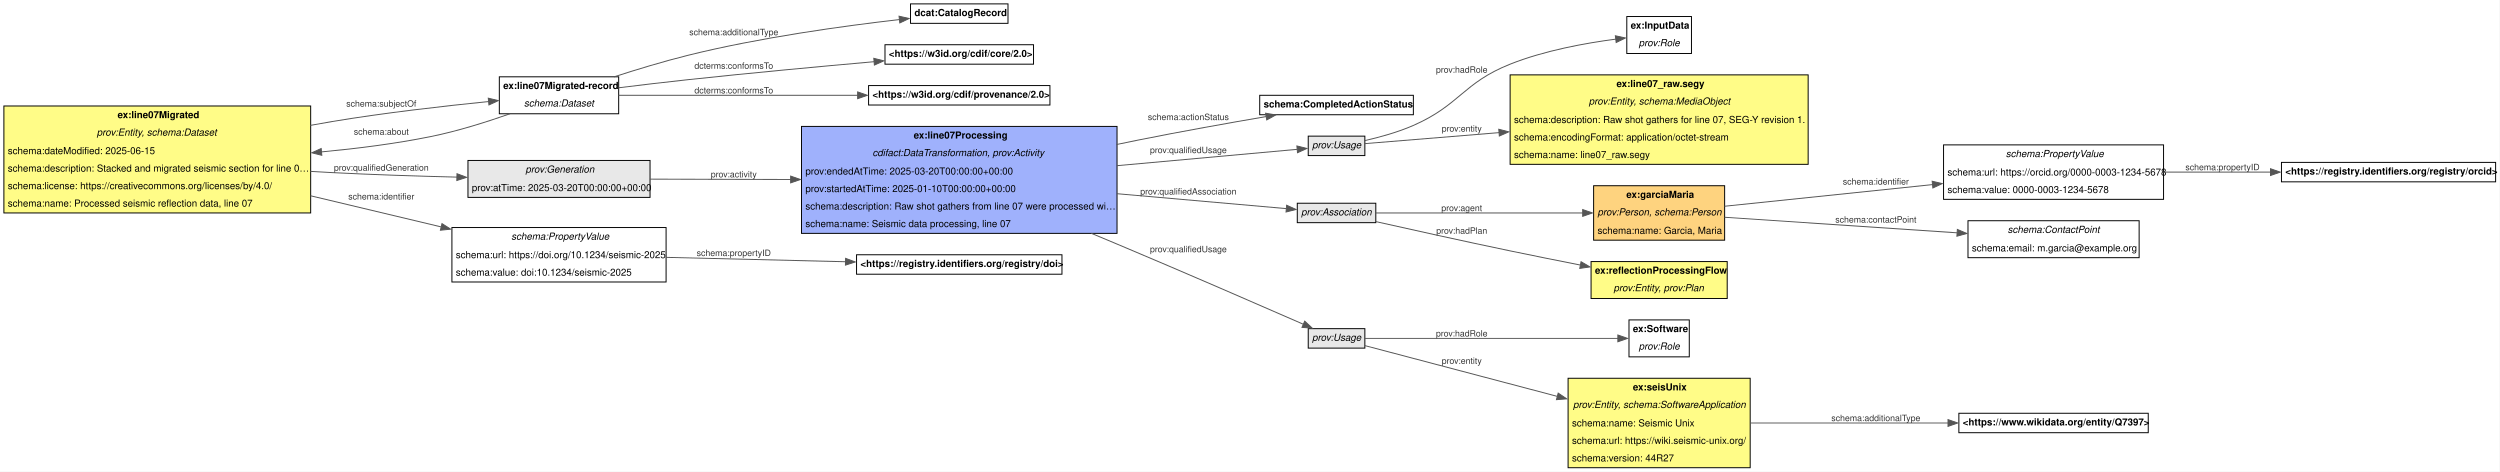
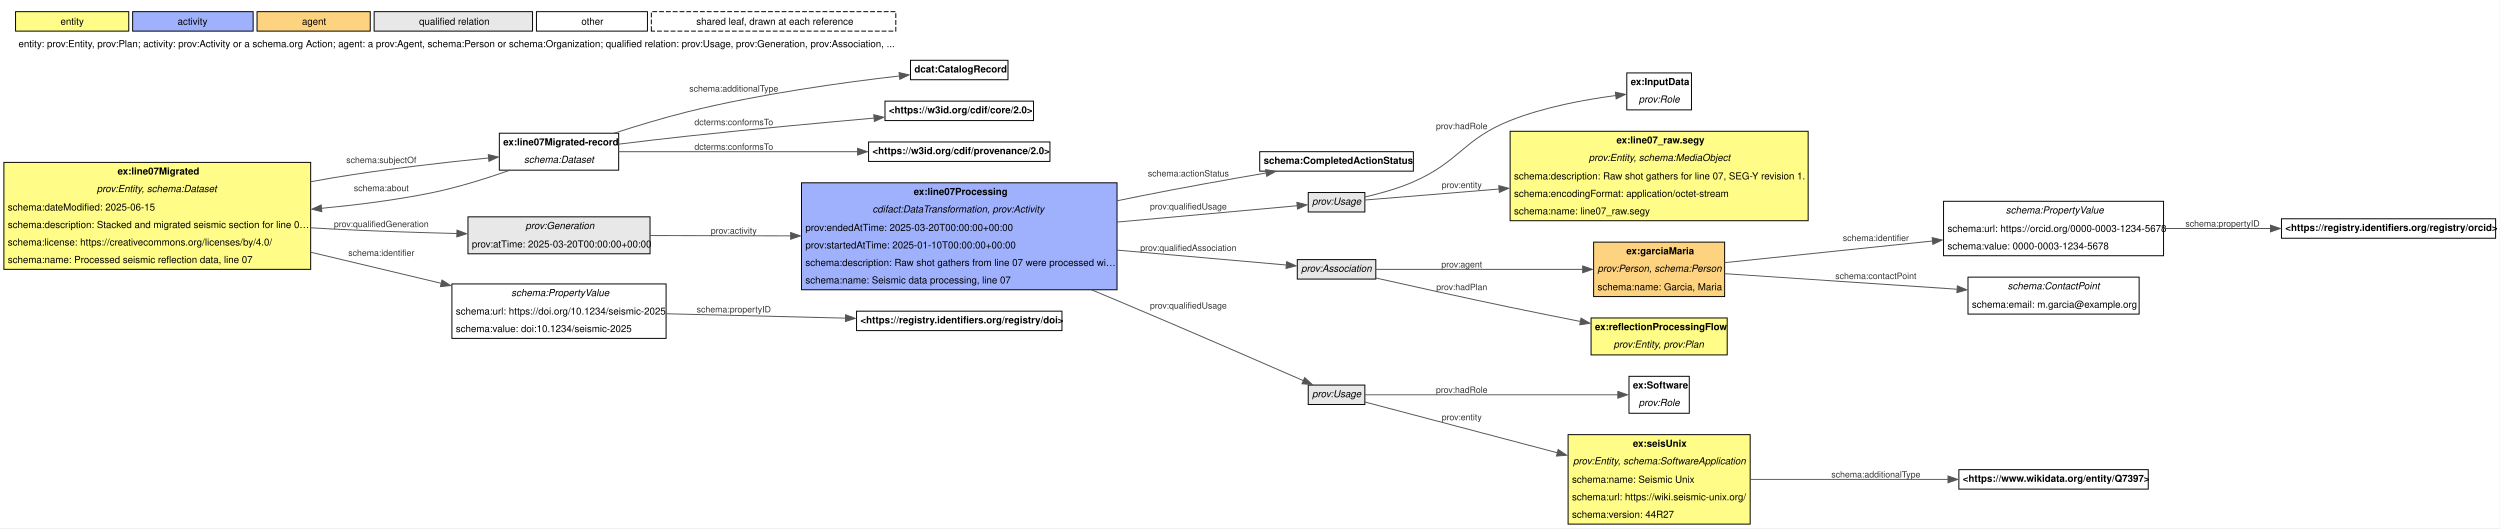
- <svg xmlns="http://www.w3.org/2000/svg" xmlns:xlink="http://www.w3.org/1999/xlink" viewBox="0.00 0.00 2571.00 485.00">
-   <g id="graph0" class="graph" transform="scale(1 1) rotate(0) translate(4 481)">
-     <polygon fill="white" stroke="none" points="-4,4 -4,-481 2566.5,-481 2566.5,4 -4,4" />
+ <svg xmlns="http://www.w3.org/2000/svg" xmlns:xlink="http://www.w3.org/1999/xlink" viewBox="0.00 0.00 2571.00 543.00">
+   <g id="graph0" class="graph" transform="scale(1 1) rotate(0) translate(4 539)">
+     <polygon fill="white" stroke="none" points="-4,4 -4,-539 2566.5,-539 2566.5,4 -4,4" />
+     <polygon fill="#fffc87" stroke="none" points="12,-507 12,-527 128.42,-527 128.42,-507 12,-507" />
+     <polygon fill="none" stroke="black" points="12,-507 12,-527 128.42,-527 128.42,-507 12,-507" />
+     <text xml:space="preserve" text-anchor="start" x="58.21" y="-513.5" font-family="Helvetica,sans-Serif" font-size="10.00">entity</text>
+     <polygon fill="#9fb1fc" stroke="none" points="132.42,-507 132.42,-527 256.33,-527 256.33,-507 132.42,-507" />
+     <polygon fill="none" stroke="black" points="132.42,-507 132.42,-527 256.33,-527 256.33,-507 132.42,-507" />
+     <text xml:space="preserve" text-anchor="start" x="178.62" y="-513.5" font-family="Helvetica,sans-Serif" font-size="10.00">activity</text>
+     <polygon fill="#fed37f" stroke="none" points="260.33,-507 260.33,-527 376.75,-527 376.75,-507 260.33,-507" />
+     <polygon fill="none" stroke="black" points="260.33,-507 260.33,-527 376.75,-527 376.75,-507 260.33,-507" />
+     <text xml:space="preserve" text-anchor="start" x="306.54" y="-513.5" font-family="Helvetica,sans-Serif" font-size="10.00">agent</text>
+     <polygon fill="#e8e8e8" stroke="none" points="380.75,-507 380.75,-527 543.67,-527 543.67,-507 380.75,-507" />
+     <polygon fill="none" stroke="black" points="380.75,-507 380.75,-527 543.67,-527 543.67,-507 380.75,-507" />
+     <text xml:space="preserve" text-anchor="start" x="426.96" y="-513.5" font-family="Helvetica,sans-Serif" font-size="10.00">qualified relation</text>
+     <polygon fill="#ffffff" stroke="none" points="547.67,-507 547.67,-527 661.83,-527 661.83,-507 547.67,-507" />
+     <polygon fill="none" stroke="black" points="547.67,-507 547.67,-527 661.83,-527 661.83,-507 547.67,-507" />
+     <text xml:space="preserve" text-anchor="start" x="593.88" y="-513.5" font-family="Helvetica,sans-Serif" font-size="10.00">other</text>
+     <polygon fill="#ffffff" stroke="none" points="665.83,-507 665.83,-527 917.25,-527 917.25,-507 665.83,-507" />
+     <polygon fill="none" stroke="black" stroke-dasharray="5,2" points="665.83,-507 665.83,-527 917.25,-527 917.25,-507 665.83,-507" />
+     <text xml:space="preserve" text-anchor="start" x="712.04" y="-513.5" font-family="Helvetica,sans-Serif" font-size="10.00">shared leaf, drawn at each reference</text>
+     <text xml:space="preserve" text-anchor="start" x="15" y="-490.5" font-family="Helvetica,sans-Serif" font-size="10.00">entity: prov:Entity, prov:Plan; activity: prov:Activity or a schema.org Action; agent: a prov:Agent, schema:Person or schema:Organization; qualified relation: prov:Usage, prov:Generation, prov:Association, ...</text>
    <g id="node1" class="node">
      <polygon fill="#ffffff" stroke="none" points="1291.5,-363 1291.5,-383 1449.5,-383 1449.5,-363 1291.5,-363" />
      <text xml:space="preserve" text-anchor="start" x="1295.5" y="-370.5" font-family="Helvetica,sans-Serif" font-weight="bold" font-size="10.00">schema:CompletedActionStatus</text>
      <polygon fill="none" stroke="black" points="1291.5,-363 1291.5,-383 1449.5,-383 1449.5,-363 1291.5,-363" />
    </g>
    <g id="node2" class="node">
      <polygon fill="#ffffff" stroke="none" points="932.38,-457 932.38,-477 1032.62,-477 1032.62,-457 932.38,-457" />
      <text xml:space="preserve" text-anchor="start" x="936.38" y="-464.5" font-family="Helvetica,sans-Serif" font-weight="bold" font-size="10.00">dcat:CatalogRecord</text>
      <polygon fill="none" stroke="black" points="932.38,-457 932.38,-477 1032.62,-477 1032.62,-457 932.38,-457" />
    </g>
    <g id="node3" class="node">
      <polygon fill="#ffffff" stroke="none" points="1669,-426 1669,-464 1735.5,-464 1735.5,-426 1669,-426" />
      <text xml:space="preserve" text-anchor="start" x="1673" y="-451.5" font-family="Helvetica,sans-Serif" font-weight="bold" font-size="10.00">ex:InputData</text>
      <text xml:space="preserve" text-anchor="start" x="1681.25" y="-433.5" font-family="Helvetica,sans-Serif" font-style="italic" font-size="10.00">prov:Role</text>
      <polygon fill="none" stroke="black" points="1669,-426 1669,-464 1735.5,-464 1735.5,-426 1669,-426" />
    </g>
    <g id="node4" class="node">
      <polygon fill="#ffffff" stroke="none" points="1671.25,-114 1671.25,-152 1733.25,-152 1733.25,-114 1671.25,-114" />
      <text xml:space="preserve" text-anchor="start" x="1675.25" y="-139.5" font-family="Helvetica,sans-Serif" font-weight="bold" font-size="10.00">ex:Software</text>
      <text xml:space="preserve" text-anchor="start" x="1681.25" y="-121.5" font-family="Helvetica,sans-Serif" font-style="italic" font-size="10.00">prov:Role</text>
      <polygon fill="none" stroke="black" points="1671.25,-114 1671.25,-152 1733.25,-152 1733.25,-114 1671.25,-114" />
    </g>
    <g id="node5" class="node">
      <polygon fill="#fed37f" stroke="none" points="1634.88,-234 1634.88,-290 1769.62,-290 1769.62,-234 1634.88,-234" />
      <text xml:space="preserve" text-anchor="start" x="1668.5" y="-277.5" font-family="Helvetica,sans-Serif" font-weight="bold" font-size="10.00">ex:garciaMaria</text>
      <text xml:space="preserve" text-anchor="start" x="1638.88" y="-259.5" font-family="Helvetica,sans-Serif" font-style="italic" font-size="10.00">prov:Person, schema:Person</text>
      <text xml:space="preserve" text-anchor="start" x="1638.88" y="-240.5" font-family="Helvetica,sans-Serif" font-size="10.00">schema:name: Garcia, Maria</text>
      <polygon fill="none" stroke="black" points="1634.88,-234 1634.88,-290 1769.62,-290 1769.62,-234 1634.88,-234" />
    </g>
    <g id="node20" class="node">
      <polygon fill="#ffffff" stroke="none" points="1994.75,-276 1994.75,-332 2221,-332 2221,-276 1994.75,-276" />
      <text xml:space="preserve" text-anchor="start" x="2058.75" y="-319.5" font-family="Helvetica,sans-Serif" font-style="italic" font-size="10.00">schema:PropertyValue</text>
      <text xml:space="preserve" text-anchor="start" x="1998.75" y="-300.5" font-family="Helvetica,sans-Serif" font-size="10.00">schema:url: https://orcid.org/0000-0003-1234-5678</text>
      <text xml:space="preserve" text-anchor="start" x="1998.75" y="-282.5" font-family="Helvetica,sans-Serif" font-size="10.00">schema:value: 0000-0003-1234-5678</text>
      <polygon fill="none" stroke="black" points="1994.75,-276 1994.75,-332 2221,-332 2221,-276 1994.75,-276" />
    </g>
    <g id="edge11" class="edge">
      <path fill="none" stroke="#555555" d="M1769.45,-268.89C1827.4,-274.92 1913.13,-283.84 1983.67,-291.18" />
      <polygon fill="#555555" stroke="#555555" points="1983.04,-294.63 1993.35,-292.19 1983.76,-287.67 1983.04,-294.63" />
      <text xml:space="preserve" text-anchor="middle" x="1925.12" y="-291.17" font-family="Helvetica,sans-Serif" font-size="9.00" fill="#333333">schema:identifier</text>
    </g>
    <g id="node23" class="node">
      <polygon fill="#ffffff" stroke="none" points="2019.88,-216 2019.88,-254 2195.88,-254 2195.88,-216 2019.88,-216" />
      <text xml:space="preserve" text-anchor="start" x="2060.62" y="-241.5" font-family="Helvetica,sans-Serif" font-style="italic" font-size="10.00">schema:ContactPoint</text>
      <text xml:space="preserve" text-anchor="start" x="2023.88" y="-222.5" font-family="Helvetica,sans-Serif" font-size="10.00">schema:email: m.garcia@example.org</text>
      <polygon fill="none" stroke="black" points="2019.88,-216 2019.88,-254 2195.88,-254 2195.88,-216 2019.88,-216" />
    </g>
    <g id="edge10" class="edge">
      <path fill="none" stroke="#555555" d="M1769.45,-257.57C1834.54,-253.22 1934.67,-246.52 2008.97,-241.55" />
      <polygon fill="#555555" stroke="#555555" points="2008.94,-245.06 2018.69,-240.9 2008.47,-238.07 2008.94,-245.06" />
      <text xml:space="preserve" text-anchor="middle" x="1925.12" y="-252.07" font-family="Helvetica,sans-Serif" font-size="9.00" fill="#333333">schema:contactPoint</text>
    </g>
    <g id="node6" class="node">
      <polygon fill="#fffc87" stroke="none" points="0,-262 0,-372 315.5,-372 315.5,-262 0,-262" />
      <text xml:space="preserve" text-anchor="start" x="116.88" y="-359.5" font-family="Helvetica,sans-Serif" font-weight="bold" font-size="10.00">ex:line07Migrated</text>
      <text xml:space="preserve" text-anchor="start" x="95.5" y="-341.5" font-family="Helvetica,sans-Serif" font-style="italic" font-size="10.00">prov:Entity, schema:Dataset</text>
      <text xml:space="preserve" text-anchor="start" x="4" y="-322.5" font-family="Helvetica,sans-Serif" font-size="10.00">schema:dateModified: 2025-06-15</text>
      <g id="a_node6_0">
        <a xlink:href="#" xlink:title="Stacked and migrated seismic section for line 07. The minimal scenario of the provenance-approach comparison (implementationTesting/APPROACHES.md), based on examples/exampleCdifProvenance.json.">
          <text xml:space="preserve" text-anchor="start" x="4" y="-304.5" font-family="Helvetica,sans-Serif" font-size="10.00">schema:description: Stacked and migrated seismic section for line 0…</text>
        </a>
      </g>
      <text xml:space="preserve" text-anchor="start" x="4" y="-286.5" font-family="Helvetica,sans-Serif" font-size="10.00">schema:license: https://creativecommons.org/licenses/by/4.0/</text>
      <text xml:space="preserve" text-anchor="start" x="4" y="-268.5" font-family="Helvetica,sans-Serif" font-size="10.00">schema:name: Processed seismic reflection data, line 07</text>
      <polygon fill="none" stroke="black" points="0,-262 0,-372 315.5,-372 315.5,-262 0,-262" />
    </g>
    <g id="node7" class="node">
      <polygon fill="#ffffff" stroke="none" points="509.5,-364 509.5,-402 632.25,-402 632.25,-364 509.5,-364" />
      <text xml:space="preserve" text-anchor="start" x="513.5" y="-389.5" font-family="Helvetica,sans-Serif" font-weight="bold" font-size="10.00">ex:line07Migrated-record</text>
      <text xml:space="preserve" text-anchor="start" x="534.88" y="-371.5" font-family="Helvetica,sans-Serif" font-style="italic" font-size="10.00">schema:Dataset</text>
      <polygon fill="none" stroke="black" points="509.5,-364 509.5,-402 632.25,-402 632.25,-364 509.5,-364" />
    </g>
    <g id="edge13" class="edge">
      <path fill="none" stroke="#555555" d="M315.04,-352.04C322.62,-353.44 330.14,-354.77 337.5,-356 391.24,-364.96 452.45,-371.94 498.56,-376.56" />
      <polygon fill="#555555" stroke="#555555" points="498.15,-380.04 508.44,-377.54 498.83,-373.07 498.15,-380.04" />
      <text xml:space="preserve" text-anchor="middle" x="388.12" y="-371.32" font-family="Helvetica,sans-Serif" font-size="9.00" fill="#333333">schema:subjectOf</text>
    </g>
    <g id="edge17" class="edge">
      <path fill="none" stroke="#555555" d="M326.62,-324.78C363.77,-328.25 402.78,-333.26 438.75,-340.5 466.32,-346.05 496.2,-355.46 520.47,-364.01" />
      <polygon fill="#555555" stroke="#555555" points="326.94,-321.29 316.66,-323.88 326.31,-328.26 326.94,-321.29" />
      <text xml:space="preserve" text-anchor="middle" x="388.12" y="-342.45" font-family="Helvetica,sans-Serif" font-size="9.00" fill="#333333">schema:about</text>
    </g>
    <g id="node18" class="node">
      <polygon fill="#e8e8e8" stroke="none" points="477.25,-278 477.25,-316 664.5,-316 664.5,-278 477.25,-278" />
      <text xml:space="preserve" text-anchor="start" x="536.38" y="-303.5" font-family="Helvetica,sans-Serif" font-style="italic" font-size="10.00">prov:Generation</text>
      <text xml:space="preserve" text-anchor="start" x="481.25" y="-284.5" font-family="Helvetica,sans-Serif" font-size="10.00">prov:atTime: 2025-03-20T00:00:00+00:00</text>
      <polygon fill="none" stroke="black" points="477.25,-278 477.25,-316 664.5,-316 664.5,-278 477.25,-278" />
    </g>
    <g id="edge14" class="edge">
      <path fill="none" stroke="#555555" d="M315.18,-304.76C322.73,-304.3 330.2,-303.88 337.5,-303.5 379.5,-301.33 425.81,-299.85 465.97,-298.85" />
      <polygon fill="#555555" stroke="#555555" points="465.97,-302.36 475.88,-298.62 465.8,-295.36 465.97,-302.36" />
      <text xml:space="preserve" text-anchor="middle" x="388.12" y="-305.45" font-family="Helvetica,sans-Serif" font-size="9.00" fill="#333333">prov:qualifiedGeneration</text>
    </g>
    <g id="node19" class="node">
      <polygon fill="#ffffff" stroke="none" points="460.75,-191 460.75,-247 681,-247 681,-191 460.75,-191" />
      <text xml:space="preserve" text-anchor="start" x="521.75" y="-234.5" font-family="Helvetica,sans-Serif" font-style="italic" font-size="10.00">schema:PropertyValue</text>
      <text xml:space="preserve" text-anchor="start" x="464.75" y="-215.5" font-family="Helvetica,sans-Serif" font-size="10.00">schema:url: https://doi.org/10.1234/seismic-2025</text>
      <text xml:space="preserve" text-anchor="start" x="464.75" y="-197.5" font-family="Helvetica,sans-Serif" font-size="10.00">schema:value: doi:10.1234/seismic-2025</text>
      <polygon fill="none" stroke="black" points="460.75,-191 460.75,-247 681,-247 681,-191 460.75,-191" />
    </g>
    <g id="edge12" class="edge">
      <path fill="none" stroke="#555555" d="M315.35,-279.67C359.93,-269.04 407.77,-257.64 449.8,-247.62" />
      <polygon fill="#555555" stroke="#555555" points="450.54,-251.04 459.46,-245.32 448.92,-244.23 450.54,-251.04" />
      <text xml:space="preserve" text-anchor="middle" x="388.12" y="-275.82" font-family="Helvetica,sans-Serif" font-size="9.00" fill="#333333">schema:identifier</text>
    </g>
    <g id="edge18" class="edge">
      <path fill="none" stroke="#555555" d="M627.3,-401.92C650.51,-409.42 677.89,-417.74 703,-424 777.06,-442.46 864.28,-454.39 921.12,-460.89" />
      <polygon fill="#555555" stroke="#555555" points="920.58,-464.35 930.91,-461.99 921.36,-457.4 920.58,-464.35" />
      <text xml:space="preserve" text-anchor="middle" x="750.62" y="-444.79" font-family="Helvetica,sans-Serif" font-size="9.00" fill="#333333">schema:additionalType</text>
    </g>
    <g id="node14" class="node">
      <polygon fill="#ffffff" stroke="none" points="906.12,-415 906.12,-435 1058.88,-435 1058.88,-415 906.12,-415" />
      <text xml:space="preserve" text-anchor="start" x="910.12" y="-422.5" font-family="Helvetica,sans-Serif" font-weight="bold" font-size="10.00">&lt;https://w3id.org/cdif/core/2.0&gt;</text>
      <polygon fill="none" stroke="black" points="906.12,-415 906.12,-435 1058.88,-435 1058.88,-415 906.12,-415" />
    </g>
    <g id="edge15" class="edge">
      <path fill="none" stroke="#555555" d="M632.22,-390.73C654.45,-393.48 679.86,-396.51 703,-399 767.23,-405.92 839.92,-412.67 894.92,-417.55" />
      <polygon fill="#555555" stroke="#555555" points="894.61,-421.04 904.88,-418.43 895.22,-414.07 894.61,-421.04" />
      <text xml:space="preserve" text-anchor="middle" x="750.62" y="-410.26" font-family="Helvetica,sans-Serif" font-size="9.00" fill="#333333">dcterms:conformsTo</text>
    </g>
    <g id="node15" class="node">
      <polygon fill="#ffffff" stroke="none" points="889.25,-373 889.25,-393 1075.75,-393 1075.75,-373 889.25,-373" />
      <text xml:space="preserve" text-anchor="start" x="893.25" y="-380.5" font-family="Helvetica,sans-Serif" font-weight="bold" font-size="10.00">&lt;https://w3id.org/cdif/provenance/2.0&gt;</text>
      <polygon fill="none" stroke="black" points="889.25,-373 889.25,-393 1075.75,-393 1075.75,-373 889.25,-373" />
    </g>
    <g id="edge16" class="edge">
      <path fill="none" stroke="#555555" d="M631.88,-383C696.48,-383 800.43,-383 878.22,-383" />
      <polygon fill="#555555" stroke="#555555" points="877.99,-386.5 887.99,-383 877.99,-379.5 877.99,-386.5" />
      <text xml:space="preserve" text-anchor="middle" x="750.62" y="-384.95" font-family="Helvetica,sans-Serif" font-size="9.00" fill="#333333">dcterms:conformsTo</text>
    </g>
    <g id="node8" class="node">
      <polygon fill="#9fb1fc" stroke="none" points="820.25,-241 820.25,-351 1144.75,-351 1144.75,-241 820.25,-241" />
      <text xml:space="preserve" text-anchor="start" x="935.62" y="-338.5" font-family="Helvetica,sans-Serif" font-weight="bold" font-size="10.00">ex:line07Processing</text>
      <text xml:space="preserve" text-anchor="start" x="893.25" y="-320.5" font-family="Helvetica,sans-Serif" font-style="italic" font-size="10.00">cdifact:DataTransformation, prov:Activity</text>
      <text xml:space="preserve" text-anchor="start" x="824.25" y="-301.5" font-family="Helvetica,sans-Serif" font-size="10.00">prov:endedAtTime: 2025-03-20T00:00:00+00:00</text>
      <text xml:space="preserve" text-anchor="start" x="824.25" y="-283.5" font-family="Helvetica,sans-Serif" font-size="10.00">prov:startedAtTime: 2025-01-10T00:00:00+00:00</text>
      <g id="a_node8_1">
        <a xlink:href="#" xlink:title="Raw shot gathers from line 07 were processed with a standard reflection flow: deconvolution, stacking and migration.">
          <text xml:space="preserve" text-anchor="start" x="824.25" y="-265.5" font-family="Helvetica,sans-Serif" font-size="10.00">schema:description: Raw shot gathers from line 07 were processed wi…</text>
        </a>
      </g>
      <text xml:space="preserve" text-anchor="start" x="824.25" y="-247.5" font-family="Helvetica,sans-Serif" font-size="10.00">schema:name: Seismic data processing, line 07</text>
      <polygon fill="none" stroke="black" points="820.25,-241 820.25,-351 1144.75,-351 1144.75,-241 820.25,-241" />
    </g>
    <g id="edge19" class="edge">
      <path fill="none" stroke="#555555" d="M1144.31,-332.4C1151.89,-333.99 1159.4,-335.53 1166.75,-337 1210.3,-345.73 1259.33,-354.47 1298.26,-361.15" />
      <polygon fill="#555555" stroke="#555555" points="1297.55,-364.58 1307.99,-362.81 1298.72,-357.67 1297.55,-364.58" />
      <text xml:space="preserve" text-anchor="middle" x="1218.12" y="-357.55" font-family="Helvetica,sans-Serif" font-size="9.00" fill="#333333">schema:actionStatus</text>
    </g>
    <g id="node17" class="node">
      <polygon fill="#e8e8e8" stroke="none" points="1341.38,-321 1341.38,-341 1399.62,-341 1399.62,-321 1341.38,-321" />
      <text xml:space="preserve" text-anchor="start" x="1345.38" y="-328.5" font-family="Helvetica,sans-Serif" font-style="italic" font-size="10.00">prov:Usage</text>
      <polygon fill="none" stroke="black" points="1341.38,-321 1341.38,-341 1399.62,-341 1399.62,-321 1341.38,-321" />
    </g>
    <g id="edge21" class="edge">
      <path fill="none" stroke="#555555" d="M1144.68,-310.62C1212.85,-316.8 1286.47,-323.47 1330.24,-327.44" />
      <polygon fill="#555555" stroke="#555555" points="1329.72,-330.91 1339.99,-328.32 1330.35,-323.94 1329.72,-330.91" />
      <text xml:space="preserve" text-anchor="middle" x="1218.12" y="-323.56" font-family="Helvetica,sans-Serif" font-size="9.00" fill="#333333">prov:qualifiedUsage</text>
    </g>
    <g id="node21" class="node">
      <polygon fill="#e8e8e8" stroke="none" points="1330.12,-252 1330.12,-272 1410.88,-272 1410.88,-252 1330.12,-252" />
      <text xml:space="preserve" text-anchor="start" x="1334.12" y="-259.5" font-family="Helvetica,sans-Serif" font-style="italic" font-size="10.00">prov:Association</text>
      <polygon fill="none" stroke="black" points="1330.12,-252 1330.12,-272 1410.88,-272 1410.88,-252 1330.12,-252" />
    </g>
    <g id="edge20" class="edge">
      <path fill="none" stroke="#555555" d="M1144.68,-281.8C1207.31,-276.29 1274.53,-270.37 1318.98,-266.45" />
      <polygon fill="#555555" stroke="#555555" points="1319.17,-269.95 1328.83,-265.58 1318.56,-262.97 1319.17,-269.95" />
      <text xml:space="preserve" text-anchor="middle" x="1218.12" y="-280.95" font-family="Helvetica,sans-Serif" font-size="9.00" fill="#333333">prov:qualifiedAssociation</text>
    </g>
    <g id="node22" class="node">
      <polygon fill="#e8e8e8" stroke="none" points="1341.38,-123 1341.38,-143 1399.62,-143 1399.62,-123 1341.38,-123" />
      <text xml:space="preserve" text-anchor="start" x="1345.38" y="-130.5" font-family="Helvetica,sans-Serif" font-style="italic" font-size="10.00">prov:Usage</text>
      <polygon fill="none" stroke="black" points="1341.38,-123 1341.38,-143 1399.62,-143 1399.62,-123 1341.38,-123" />
    </g>
    <g id="edge22" class="edge">
      <path fill="none" stroke="#555555" d="M1118.2,-241.09C1127.19,-237.36 1136.11,-233.63 1144.75,-230 1213.19,-201.23 1292.88,-166.55 1336.6,-147.43" />
      <polygon fill="#555555" stroke="#555555" points="1337.77,-150.74 1345.52,-143.52 1334.96,-144.33 1337.77,-150.74" />
      <text xml:space="preserve" text-anchor="middle" x="1218.12" y="-221.62" font-family="Helvetica,sans-Serif" font-size="9.00" fill="#333333">prov:qualifiedUsage</text>
    </g>
    <g id="node9" class="node">
      <polygon fill="#fffc87" stroke="none" points="1549,-312 1549,-404 1855.5,-404 1855.5,-312 1549,-312" />
      <text xml:space="preserve" text-anchor="start" x="1658.38" y="-391.5" font-family="Helvetica,sans-Serif" font-weight="bold" font-size="10.00">ex:line07_raw.segy</text>
      <text xml:space="preserve" text-anchor="start" x="1629.88" y="-373.5" font-family="Helvetica,sans-Serif" font-style="italic" font-size="10.00">prov:Entity, schema:MediaObject</text>
      <text xml:space="preserve" text-anchor="start" x="1553" y="-354.5" font-family="Helvetica,sans-Serif" font-size="10.00">schema:description: Raw shot gathers for line 07, SEG-Y revision 1.</text>
      <text xml:space="preserve" text-anchor="start" x="1553" y="-336.5" font-family="Helvetica,sans-Serif" font-size="10.00">schema:encodingFormat: application/octet-stream</text>
      <text xml:space="preserve" text-anchor="start" x="1553" y="-318.5" font-family="Helvetica,sans-Serif" font-size="10.00">schema:name: line07_raw.segy</text>
      <polygon fill="none" stroke="black" points="1549,-312 1549,-404 1855.5,-404 1855.5,-312 1549,-312" />
    </g>
    <g id="node10" class="node">
      <polygon fill="#fffc87" stroke="none" points="1632.25,-174 1632.25,-212 1772.25,-212 1772.25,-174 1632.25,-174" />
      <text xml:space="preserve" text-anchor="start" x="1636.25" y="-199.5" font-family="Helvetica,sans-Serif" font-weight="bold" font-size="10.00">ex:reflectionProcessingFlow</text>
      <text xml:space="preserve" text-anchor="start" x="1655.38" y="-181.5" font-family="Helvetica,sans-Serif" font-style="italic" font-size="10.00">prov:Entity, prov:Plan</text>
      <polygon fill="none" stroke="black" points="1632.25,-174 1632.25,-212 1772.25,-212 1772.25,-174 1632.25,-174" />
    </g>
    <g id="node11" class="node">
      <polygon fill="#fffc87" stroke="none" points="1608.62,0 1608.62,-92 1795.88,-92 1795.88,0 1608.62,0" />
      <text xml:space="preserve" text-anchor="start" x="1675.25" y="-79.5" font-family="Helvetica,sans-Serif" font-weight="bold" font-size="10.00">ex:seisUnix</text>
      <text xml:space="preserve" text-anchor="start" x="1613.75" y="-61.5" font-family="Helvetica,sans-Serif" font-style="italic" font-size="10.00">prov:Entity, schema:SoftwareApplication</text>
      <text xml:space="preserve" text-anchor="start" x="1612.62" y="-42.5" font-family="Helvetica,sans-Serif" font-size="10.00">schema:name: Seismic Unix</text>
      <text xml:space="preserve" text-anchor="start" x="1612.62" y="-24.5" font-family="Helvetica,sans-Serif" font-size="10.00">schema:url: https://wiki.seismic-unix.org/</text>
      <text xml:space="preserve" text-anchor="start" x="1612.62" y="-6.5" font-family="Helvetica,sans-Serif" font-size="10.00">schema:version: 44R27</text>
      <polygon fill="none" stroke="black" points="1608.62,0 1608.62,-92 1795.88,-92 1795.88,0 1608.62,0" />
    </g>
    <g id="node16" class="node">
      <polygon fill="#ffffff" stroke="none" points="2010.5,-36 2010.5,-56 2205.25,-56 2205.25,-36 2010.5,-36" />
      <text xml:space="preserve" text-anchor="start" x="2014.5" y="-43.5" font-family="Helvetica,sans-Serif" font-weight="bold" font-size="10.00">&lt;https://www.wikidata.org/entity/Q7397&gt;</text>
      <polygon fill="none" stroke="black" points="2010.5,-36 2010.5,-56 2205.25,-56 2205.25,-36 2010.5,-36" />
    </g>
    <g id="edge23" class="edge">
      <path fill="none" stroke="#555555" d="M1795.85,-46C1856.56,-46 1936.13,-46 1999.6,-46" />
      <polygon fill="#555555" stroke="#555555" points="1999.33,-49.5 2009.33,-46 1999.33,-42.5 1999.33,-49.5" />
      <text xml:space="preserve" text-anchor="middle" x="1925.12" y="-47.95" font-family="Helvetica,sans-Serif" font-size="9.00" fill="#333333">schema:additionalType</text>
    </g>
    <g id="node12" class="node">
      <polygon fill="#ffffff" stroke="none" points="876.88,-199 876.88,-219 1088.12,-219 1088.12,-199 876.88,-199" />
      <text xml:space="preserve" text-anchor="start" x="880.88" y="-206.5" font-family="Helvetica,sans-Serif" font-weight="bold" font-size="10.00">&lt;https://registry.identifiers.org/registry/doi&gt;</text>
      <polygon fill="none" stroke="black" points="876.88,-199 876.88,-219 1088.12,-219 1088.12,-199 876.88,-199" />
    </g>
    <g id="node13" class="node">
      <polygon fill="#ffffff" stroke="none" points="2342.25,-294 2342.25,-314 2562.5,-314 2562.5,-294 2342.25,-294" />
      <text xml:space="preserve" text-anchor="start" x="2346.25" y="-301.5" font-family="Helvetica,sans-Serif" font-weight="bold" font-size="10.00">&lt;https://registry.identifiers.org/registry/orcid&gt;</text>
      <polygon fill="none" stroke="black" points="2342.25,-294 2342.25,-314 2562.5,-314 2562.5,-294 2342.25,-294" />
    </g>
    <g id="edge2" class="edge">
      <path fill="none" stroke="#555555" d="M1399.26,-336.33C1414.48,-339.78 1433.45,-344.95 1449.5,-352 1497.43,-373.04 1500.38,-395.61 1549,-415 1584.17,-429.03 1626.61,-436.69 1657.74,-440.76" />
      <polygon fill="#555555" stroke="#555555" points="1657.23,-444.22 1667.58,-441.96 1658.07,-437.27 1657.23,-444.22" />
      <text xml:space="preserve" text-anchor="middle" x="1499.25" y="-406.2" font-family="Helvetica,sans-Serif" font-size="9.00" fill="#333333">prov:hadRole</text>
    </g>
    <g id="edge1" class="edge">
      <path fill="none" stroke="#555555" d="M1399.61,-333.3C1431.02,-335.87 1484.48,-340.25 1537.75,-344.61" />
      <polygon fill="#555555" stroke="#555555" points="1537.34,-348.09 1547.6,-345.42 1537.91,-341.11 1537.34,-348.09" />
      <text xml:space="preserve" text-anchor="middle" x="1499.25" y="-345.64" font-family="Helvetica,sans-Serif" font-size="9.00" fill="#333333">prov:entity</text>
    </g>
    <g id="edge3" class="edge">
      <path fill="none" stroke="#555555" d="M664.31,-296.77C707.2,-296.67 759.61,-296.54 809.38,-296.42" />
      <polygon fill="#555555" stroke="#555555" points="809.11,-299.92 819.1,-296.4 809.1,-292.92 809.11,-299.92" />
      <text xml:space="preserve" text-anchor="middle" x="750.62" y="-298.63" font-family="Helvetica,sans-Serif" font-size="9.00" fill="#333333">prov:activity</text>
    </g>
    <g id="edge4" class="edge">
      <path fill="none" stroke="#555555" d="M680.84,-216.34C737.83,-214.95 807.61,-213.25 865.6,-211.83" />
      <polygon fill="#555555" stroke="#555555" points="865.6,-215.33 875.51,-211.59 865.43,-208.33 865.6,-215.33" />
      <text xml:space="preserve" text-anchor="middle" x="750.62" y="-217.72" font-family="Helvetica,sans-Serif" font-size="9.00" fill="#333333">schema:propertyID</text>
    </g>
    <g id="edge5" class="edge">
      <path fill="none" stroke="#555555" d="M2220.55,-304C2256.02,-304 2295.38,-304 2331.41,-304" />
      <polygon fill="#555555" stroke="#555555" points="2330.97,-307.5 2340.97,-304 2330.97,-300.5 2330.97,-307.5" />
      <text xml:space="preserve" text-anchor="middle" x="2281.62" y="-305.95" font-family="Helvetica,sans-Serif" font-size="9.00" fill="#333333">schema:propertyID</text>
    </g>
    <g id="edge6" class="edge">
      <path fill="none" stroke="#555555" d="M1410.62,-262C1462.95,-262 1556.9,-262 1623.81,-262" />
      <polygon fill="#555555" stroke="#555555" points="1623.63,-265.5 1633.63,-262 1623.63,-258.5 1623.63,-265.5" />
      <text xml:space="preserve" text-anchor="middle" x="1499.25" y="-263.95" font-family="Helvetica,sans-Serif" font-size="9.00" fill="#333333">prov:agent</text>
    </g>
    <g id="edge7" class="edge">
      <path fill="none" stroke="#555555" d="M1410.58,-253.16C1446.51,-245.09 1501.28,-232.94 1549,-223 1572.46,-218.11 1598,-213 1621.33,-208.41" />
      <polygon fill="#555555" stroke="#555555" points="1621.97,-211.85 1631.11,-206.49 1620.62,-204.98 1621.97,-211.85" />
      <text xml:space="preserve" text-anchor="middle" x="1499.25" y="-240.64" font-family="Helvetica,sans-Serif" font-size="9.00" fill="#333333">prov:hadPlan</text>
    </g>
    <g id="edge9" class="edge">
      <path fill="none" stroke="#555555" d="M1399.61,-133C1457.92,-133 1592.21,-133 1660.21,-133" />
      <polygon fill="#555555" stroke="#555555" points="1659.8,-136.5 1669.8,-133 1659.8,-129.5 1659.8,-136.5" />
      <text xml:space="preserve" text-anchor="middle" x="1499.25" y="-134.95" font-family="Helvetica,sans-Serif" font-size="9.00" fill="#333333">prov:hadRole</text>
    </g>
    <g id="edge8" class="edge">
      <path fill="none" stroke="#555555" d="M1399.61,-125.58C1443.08,-114.11 1528.77,-91.51 1597.75,-73.31" />
      <polygon fill="#555555" stroke="#555555" points="1598.43,-76.75 1607.21,-70.81 1596.64,-69.98 1598.43,-76.75" />
      <text xml:space="preserve" text-anchor="middle" x="1499.25" y="-106.81" font-family="Helvetica,sans-Serif" font-size="9.00" fill="#333333">prov:entity</text>
    </g>
  </g>
</svg>
